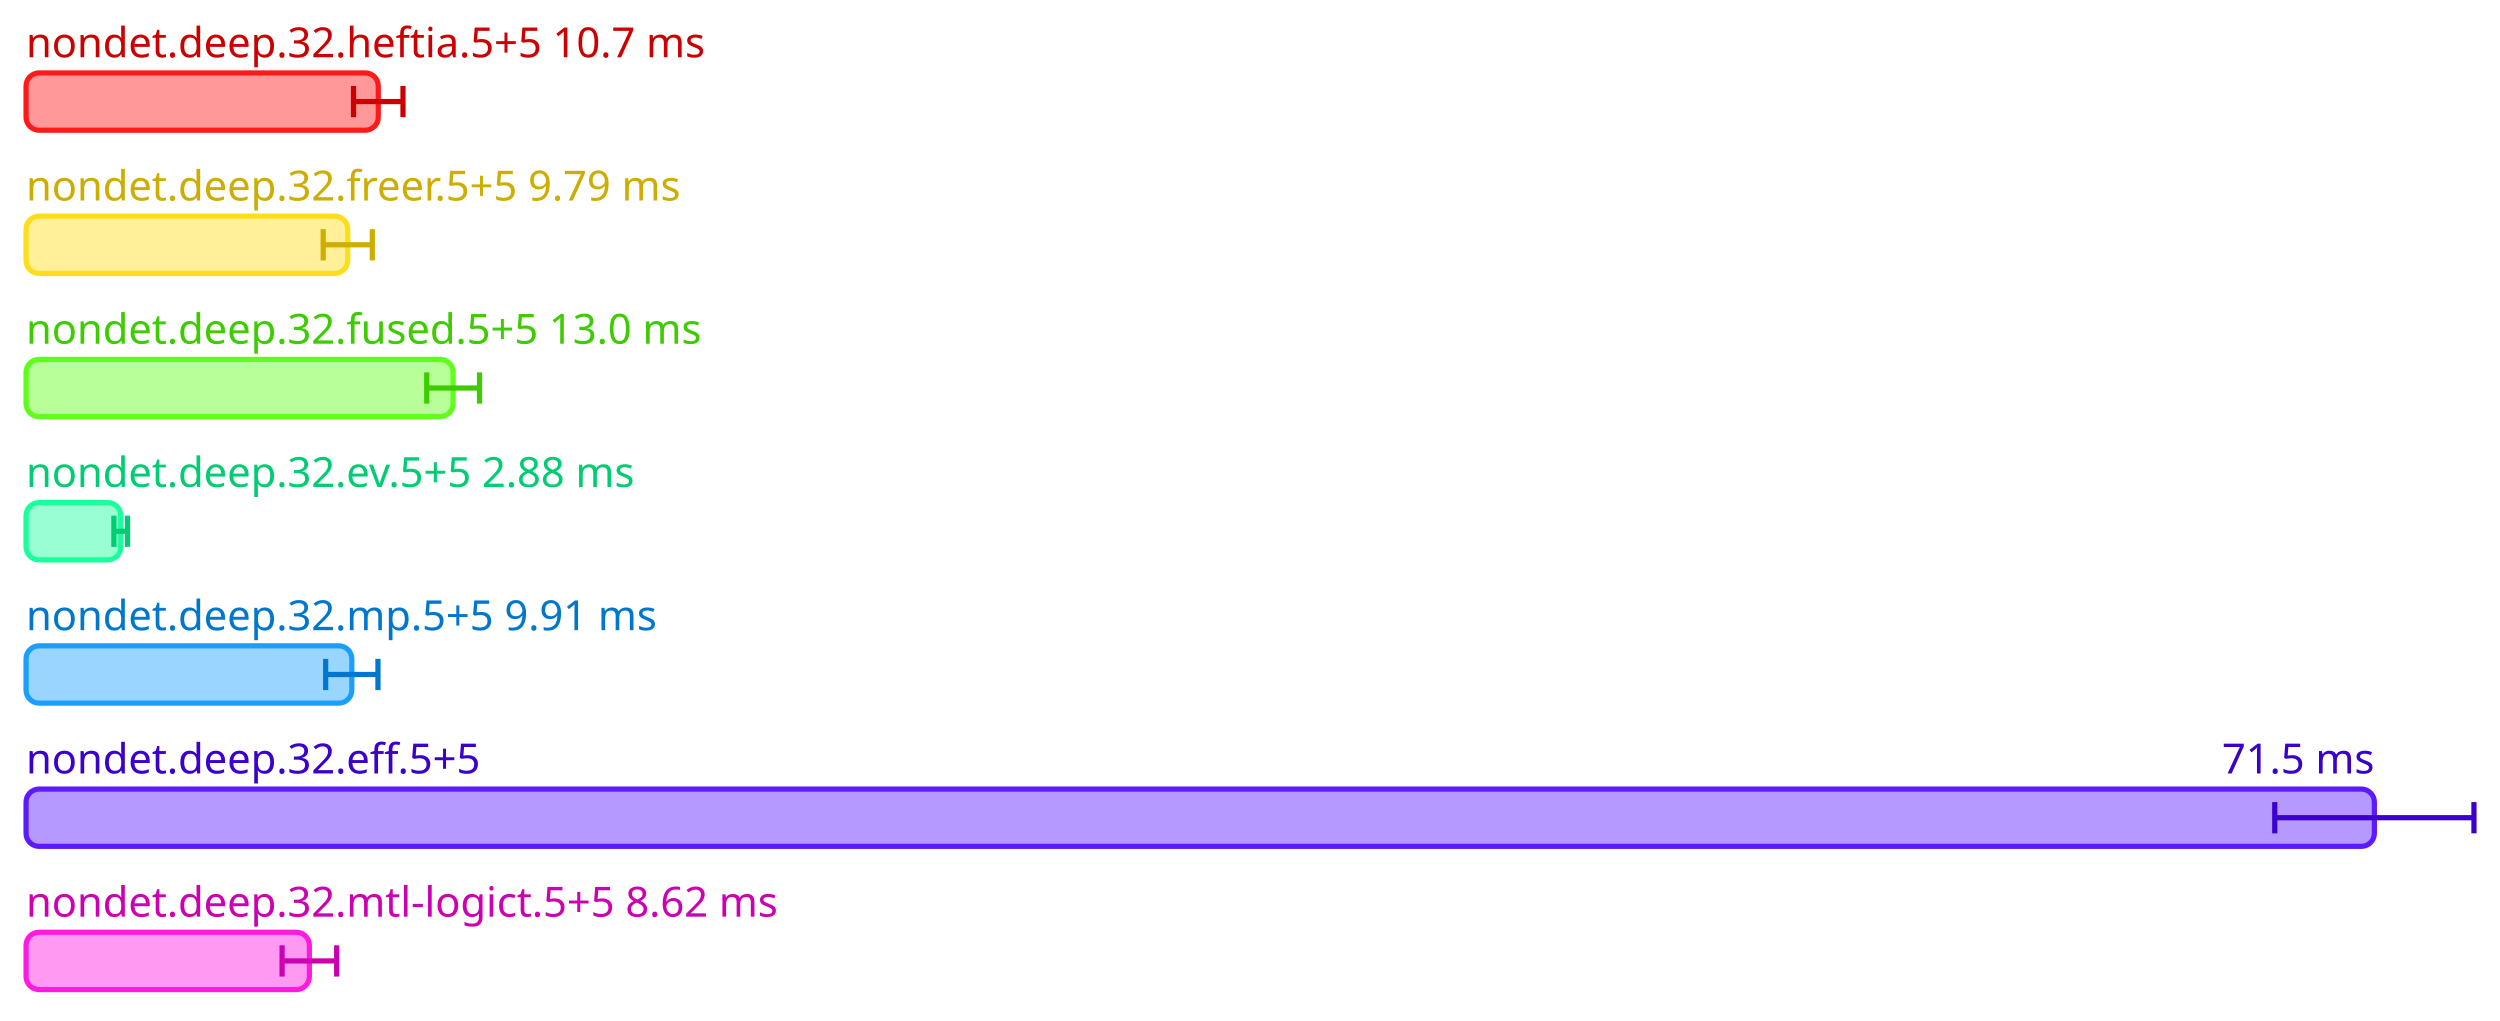
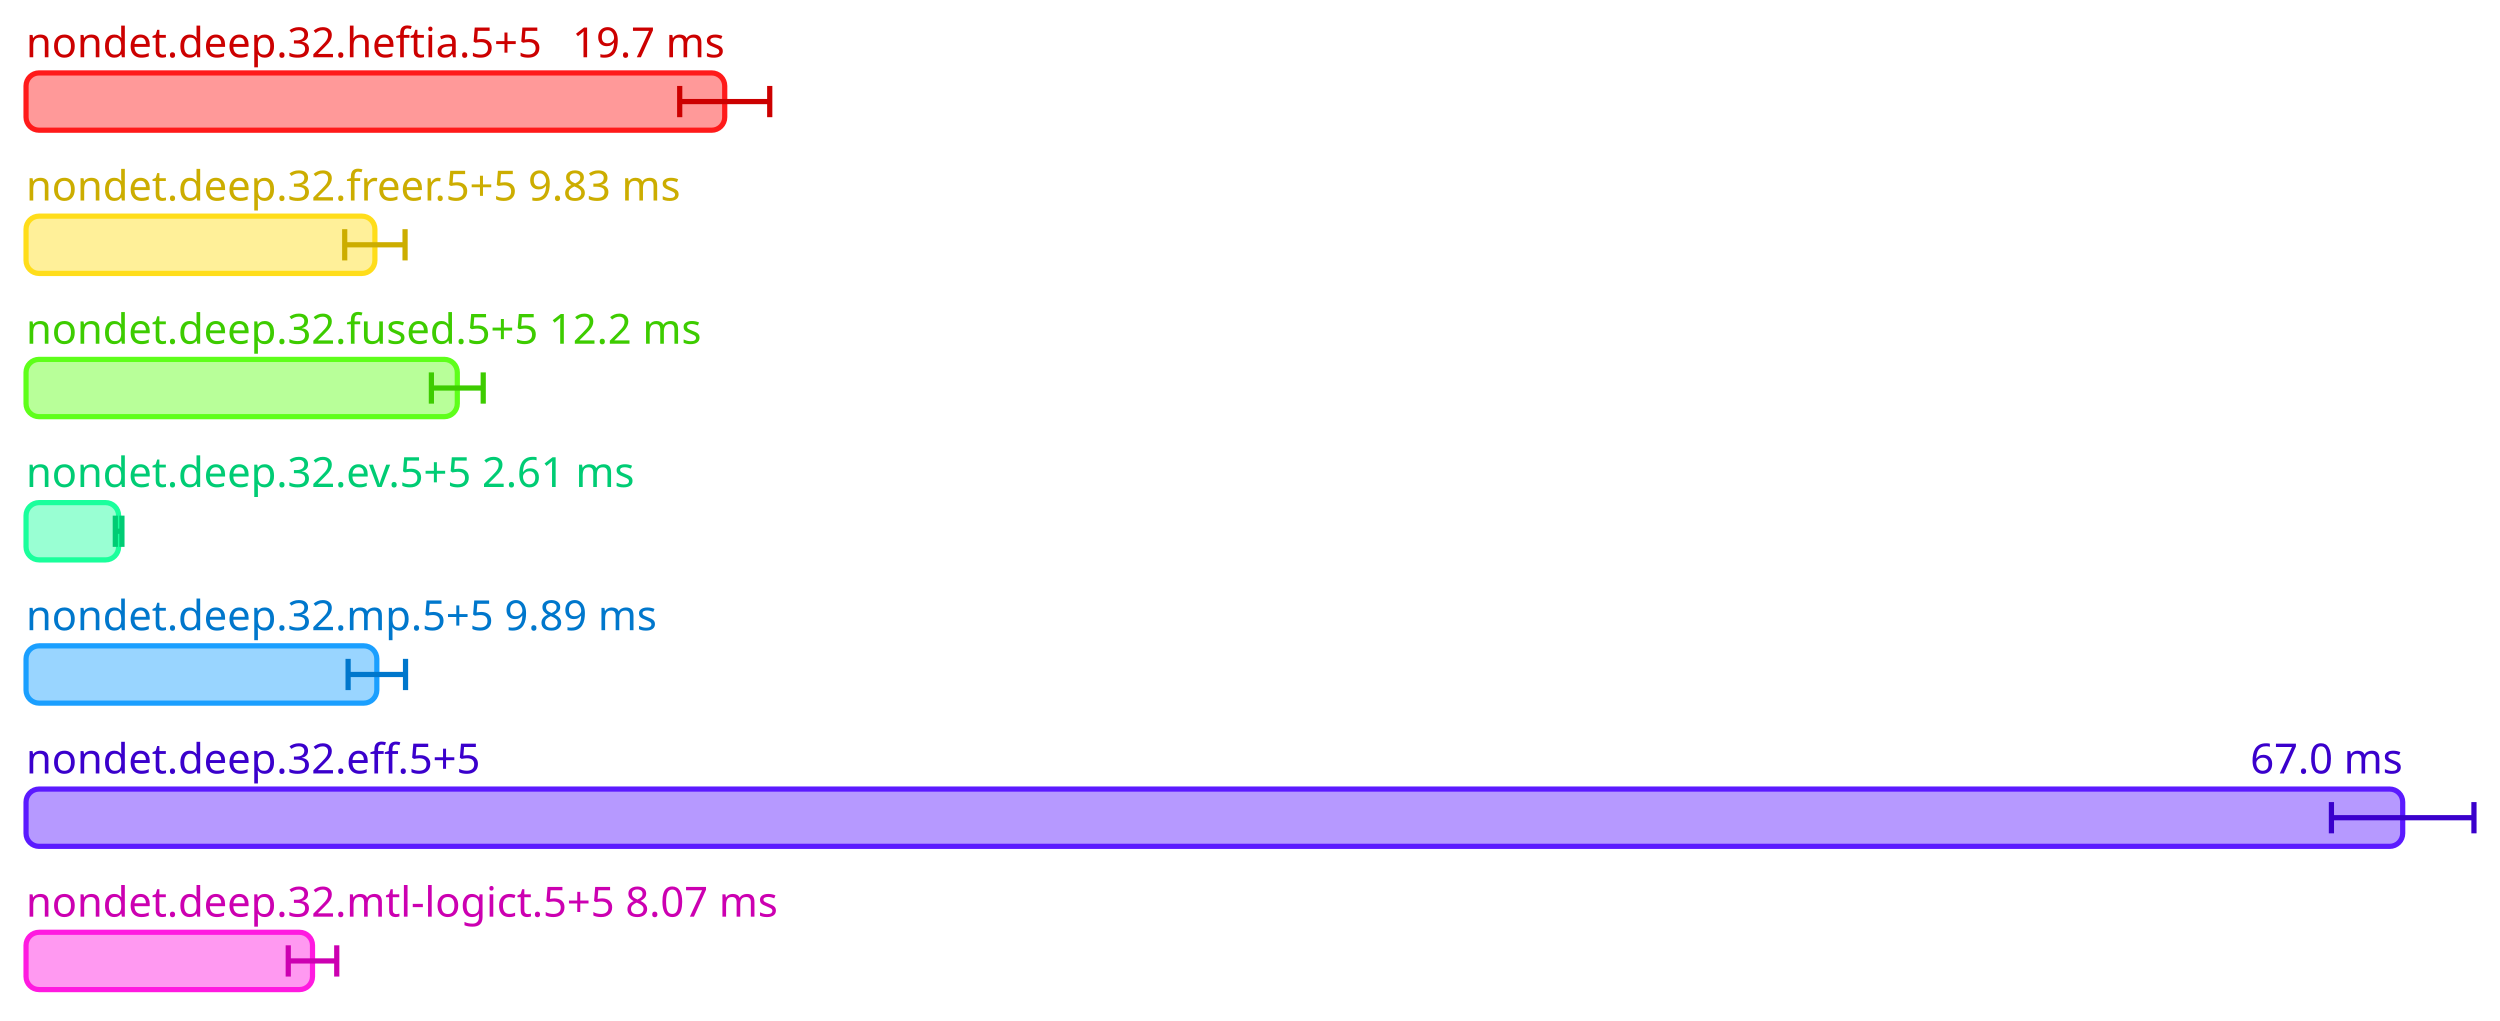
<svg xmlns="http://www.w3.org/2000/svg" height="392" width="960.0" font-size="16" font-family="sans-serif" stroke-width="2">
  <g transform="translate(10.0 0)">
-     <text fill="hsl(0, 100%, 40%)" y="22">nondet.deep.32.heftia.5+5 10.7 ms</text>
+     <g fill="hsl(0, 100%, 40%)">
+       <text y="22">nondet.deep.32.heftia.5+5</text>
+       <text y="22" x="268.292" text-anchor="end">19.7 ms</text>
+     </g>
    <g>
-       <rect y="28" rx="5" height="22" width="135.251" fill="hsl(0, 100%, 80%)" stroke="hsl(0, 100%, 55%)" />
+       <rect y="28" rx="5" height="22" width="268.292" fill="hsl(0, 100%, 80%)" stroke="hsl(0, 100%, 55%)" />
      <g stroke="hsl(0, 100%, 40%)">
-         <line x1="125.75" x2="144.751" y1="39" y2="39" />
-         <line x1="125.75" x2="125.75" y1="33" y2="45" />
-         <line x1="144.751" x2="144.751" y1="33" y2="45" />
+         <line x1="251.007" x2="285.578" y1="39" y2="39" />
+         <line x1="251.007" x2="251.007" y1="33" y2="45" />
+         <line x1="285.578" x2="285.578" y1="33" y2="45" />
      </g>
    </g>
-     <text fill="hsl(51, 100%, 40%)" y="77">nondet.deep.32.freer.5+5 9.79 ms</text>
+     <text fill="hsl(51, 100%, 40%)" y="77">nondet.deep.32.freer.5+5 9.83 ms</text>
    <g>
-       <rect y="83" rx="5" height="22" width="123.537" fill="hsl(51, 100%, 80%)" stroke="hsl(51, 100%, 55%)" />
+       <rect y="83" rx="5" height="22" width="133.958" fill="hsl(51, 100%, 80%)" stroke="hsl(51, 100%, 55%)" />
      <g stroke="hsl(51, 100%, 40%)">
-         <line x1="114.106" x2="132.968" y1="94" y2="94" />
-         <line x1="114.106" x2="114.106" y1="88" y2="100" />
-         <line x1="132.968" x2="132.968" y1="88" y2="100" />
+         <line x1="122.371" x2="145.546" y1="94" y2="94" />
+         <line x1="122.371" x2="122.371" y1="88" y2="100" />
+         <line x1="145.546" x2="145.546" y1="88" y2="100" />
      </g>
    </g>
-     <text fill="hsl(102, 100%, 40%)" y="132">nondet.deep.32.fused.5+5 13.0 ms</text>
+     <text fill="hsl(102, 100%, 40%)" y="132">nondet.deep.32.fused.5+5 12.2 ms</text>
    <g>
-       <rect y="138" rx="5" height="22" width="164.003" fill="hsl(102, 100%, 80%)" stroke="hsl(102, 100%, 55%)" />
+       <rect y="138" rx="5" height="22" width="165.604" fill="hsl(102, 100%, 80%)" stroke="hsl(102, 100%, 55%)" />
      <g stroke="hsl(102, 100%, 40%)">
-         <line x1="153.863" x2="174.144" y1="149" y2="149" />
-         <line x1="153.863" x2="153.863" y1="143" y2="155" />
-         <line x1="174.144" x2="174.144" y1="143" y2="155" />
+         <line x1="155.651" x2="175.558" y1="149" y2="149" />
+         <line x1="155.651" x2="155.651" y1="143" y2="155" />
+         <line x1="175.558" x2="175.558" y1="143" y2="155" />
      </g>
    </g>
-     <text fill="hsl(154, 100%, 40%)" y="187">nondet.deep.32.ev.5+5 2.88 ms</text>
+     <text fill="hsl(154, 100%, 40%)" y="187">nondet.deep.32.ev.5+5 2.61 ms</text>
    <g>
-       <rect y="193" rx="5" height="22" width="36.359" fill="hsl(154, 100%, 80%)" stroke="hsl(154, 100%, 55%)" />
+       <rect y="193" rx="5" height="22" width="35.548" fill="hsl(154, 100%, 80%)" stroke="hsl(154, 100%, 55%)" />
      <g stroke="hsl(154, 100%, 40%)">
-         <line x1="33.735" x2="38.984" y1="204" y2="204" />
-         <line x1="33.735" x2="33.735" y1="198" y2="210" />
-         <line x1="38.984" x2="38.984" y1="198" y2="210" />
+         <line x1="34.277" x2="36.82" y1="204" y2="204" />
+         <line x1="34.277" x2="34.277" y1="198" y2="210" />
+         <line x1="36.82" x2="36.82" y1="198" y2="210" />
      </g>
    </g>
-     <text fill="hsl(205, 100%, 40%)" y="242">nondet.deep.32.mp.5+5 9.91 ms</text>
+     <text fill="hsl(205, 100%, 40%)" y="242">nondet.deep.32.mp.5+5 9.89 ms</text>
    <g>
-       <rect y="248" rx="5" height="22" width="125.095" fill="hsl(205, 100%, 80%)" stroke="hsl(205, 100%, 55%)" />
+       <rect y="248" rx="5" height="22" width="134.7" fill="hsl(205, 100%, 80%)" stroke="hsl(205, 100%, 55%)" />
      <g stroke="hsl(205, 100%, 40%)">
-         <line x1="115.057" x2="135.133" y1="259" y2="259" />
-         <line x1="115.057" x2="115.057" y1="253" y2="265" />
-         <line x1="135.133" x2="135.133" y1="253" y2="265" />
+         <line x1="123.676" x2="145.724" y1="259" y2="259" />
+         <line x1="123.676" x2="123.676" y1="253" y2="265" />
+         <line x1="145.724" x2="145.724" y1="253" y2="265" />
      </g>
    </g>
    <g fill="hsl(257, 100%, 40%)">
      <text y="297">nondet.deep.32.eff.5+5</text>
-       <text y="297" x="901.756" text-anchor="end">71.5 ms</text>
+       <text y="297" x="912.634" text-anchor="end">67.0 ms</text>
    </g>
    <g>
-       <rect y="303" rx="5" height="22" width="901.756" fill="hsl(257, 100%, 80%)" stroke="hsl(257, 100%, 55%)" />
+       <rect y="303" rx="5" height="22" width="912.634" fill="hsl(257, 100%, 80%)" stroke="hsl(257, 100%, 55%)" />
      <g stroke="hsl(257, 100%, 40%)">
-         <line x1="863.513" x2="940.0" y1="314" y2="314" />
-         <line x1="863.513" x2="863.513" y1="308" y2="320" />
+         <line x1="885.267" x2="940.0" y1="314" y2="314" />
+         <line x1="885.267" x2="885.267" y1="308" y2="320" />
        <line x1="940.0" x2="940.0" y1="308" y2="320" />
      </g>
    </g>
-     <text fill="hsl(308, 100%, 40%)" y="352">nondet.deep.32.mtl-logict.5+5 8.62 ms</text>
+     <text fill="hsl(308, 100%, 40%)" y="352">nondet.deep.32.mtl-logict.5+5 8.07 ms</text>
    <g>
-       <rect y="358" rx="5" height="22" width="108.797" fill="hsl(308, 100%, 80%)" stroke="hsl(308, 100%, 55%)" />
+       <rect y="358" rx="5" height="22" width="110" fill="hsl(308, 100%, 80%)" stroke="hsl(308, 100%, 55%)" />
      <g stroke="hsl(308, 100%, 40%)">
-         <line x1="98.318" x2="119.276" y1="369" y2="369" />
-         <line x1="98.318" x2="98.318" y1="363" y2="375" />
-         <line x1="119.276" x2="119.276" y1="363" y2="375" />
+         <line x1="100.689" x2="119.312" y1="369" y2="369" />
+         <line x1="100.689" x2="100.689" y1="363" y2="375" />
+         <line x1="119.312" x2="119.312" y1="363" y2="375" />
      </g>
    </g>
  </g>
</svg>
